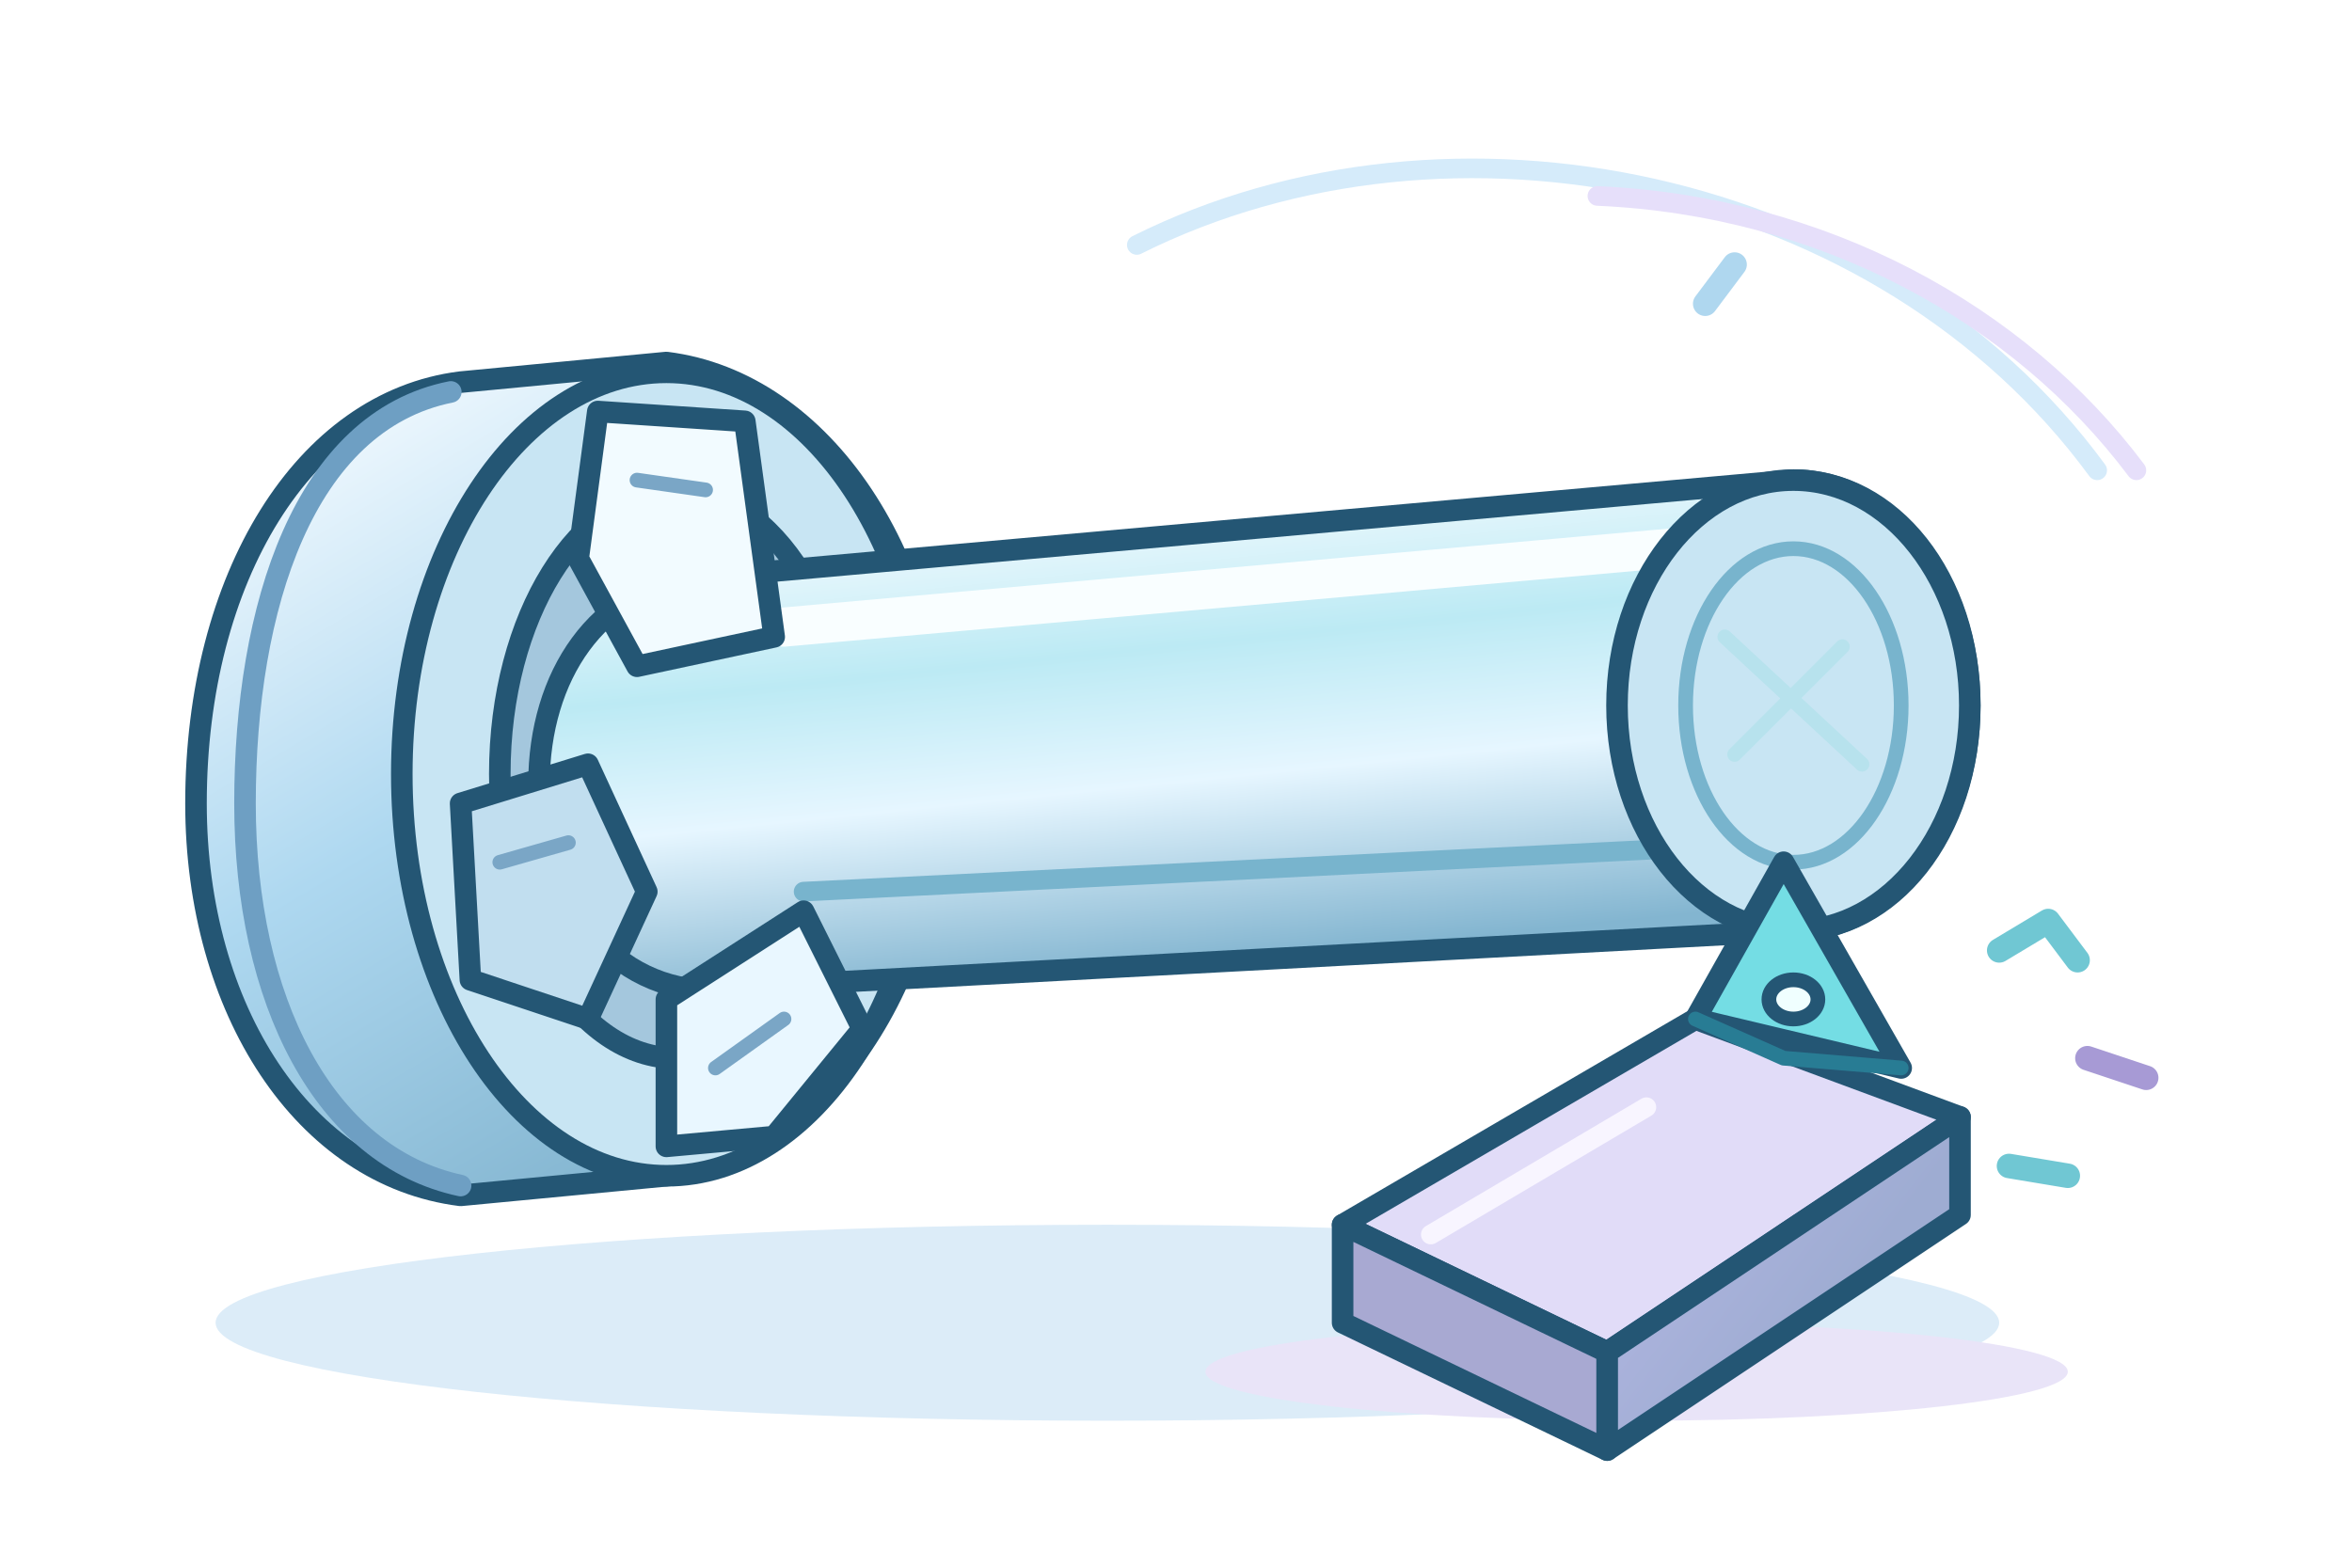
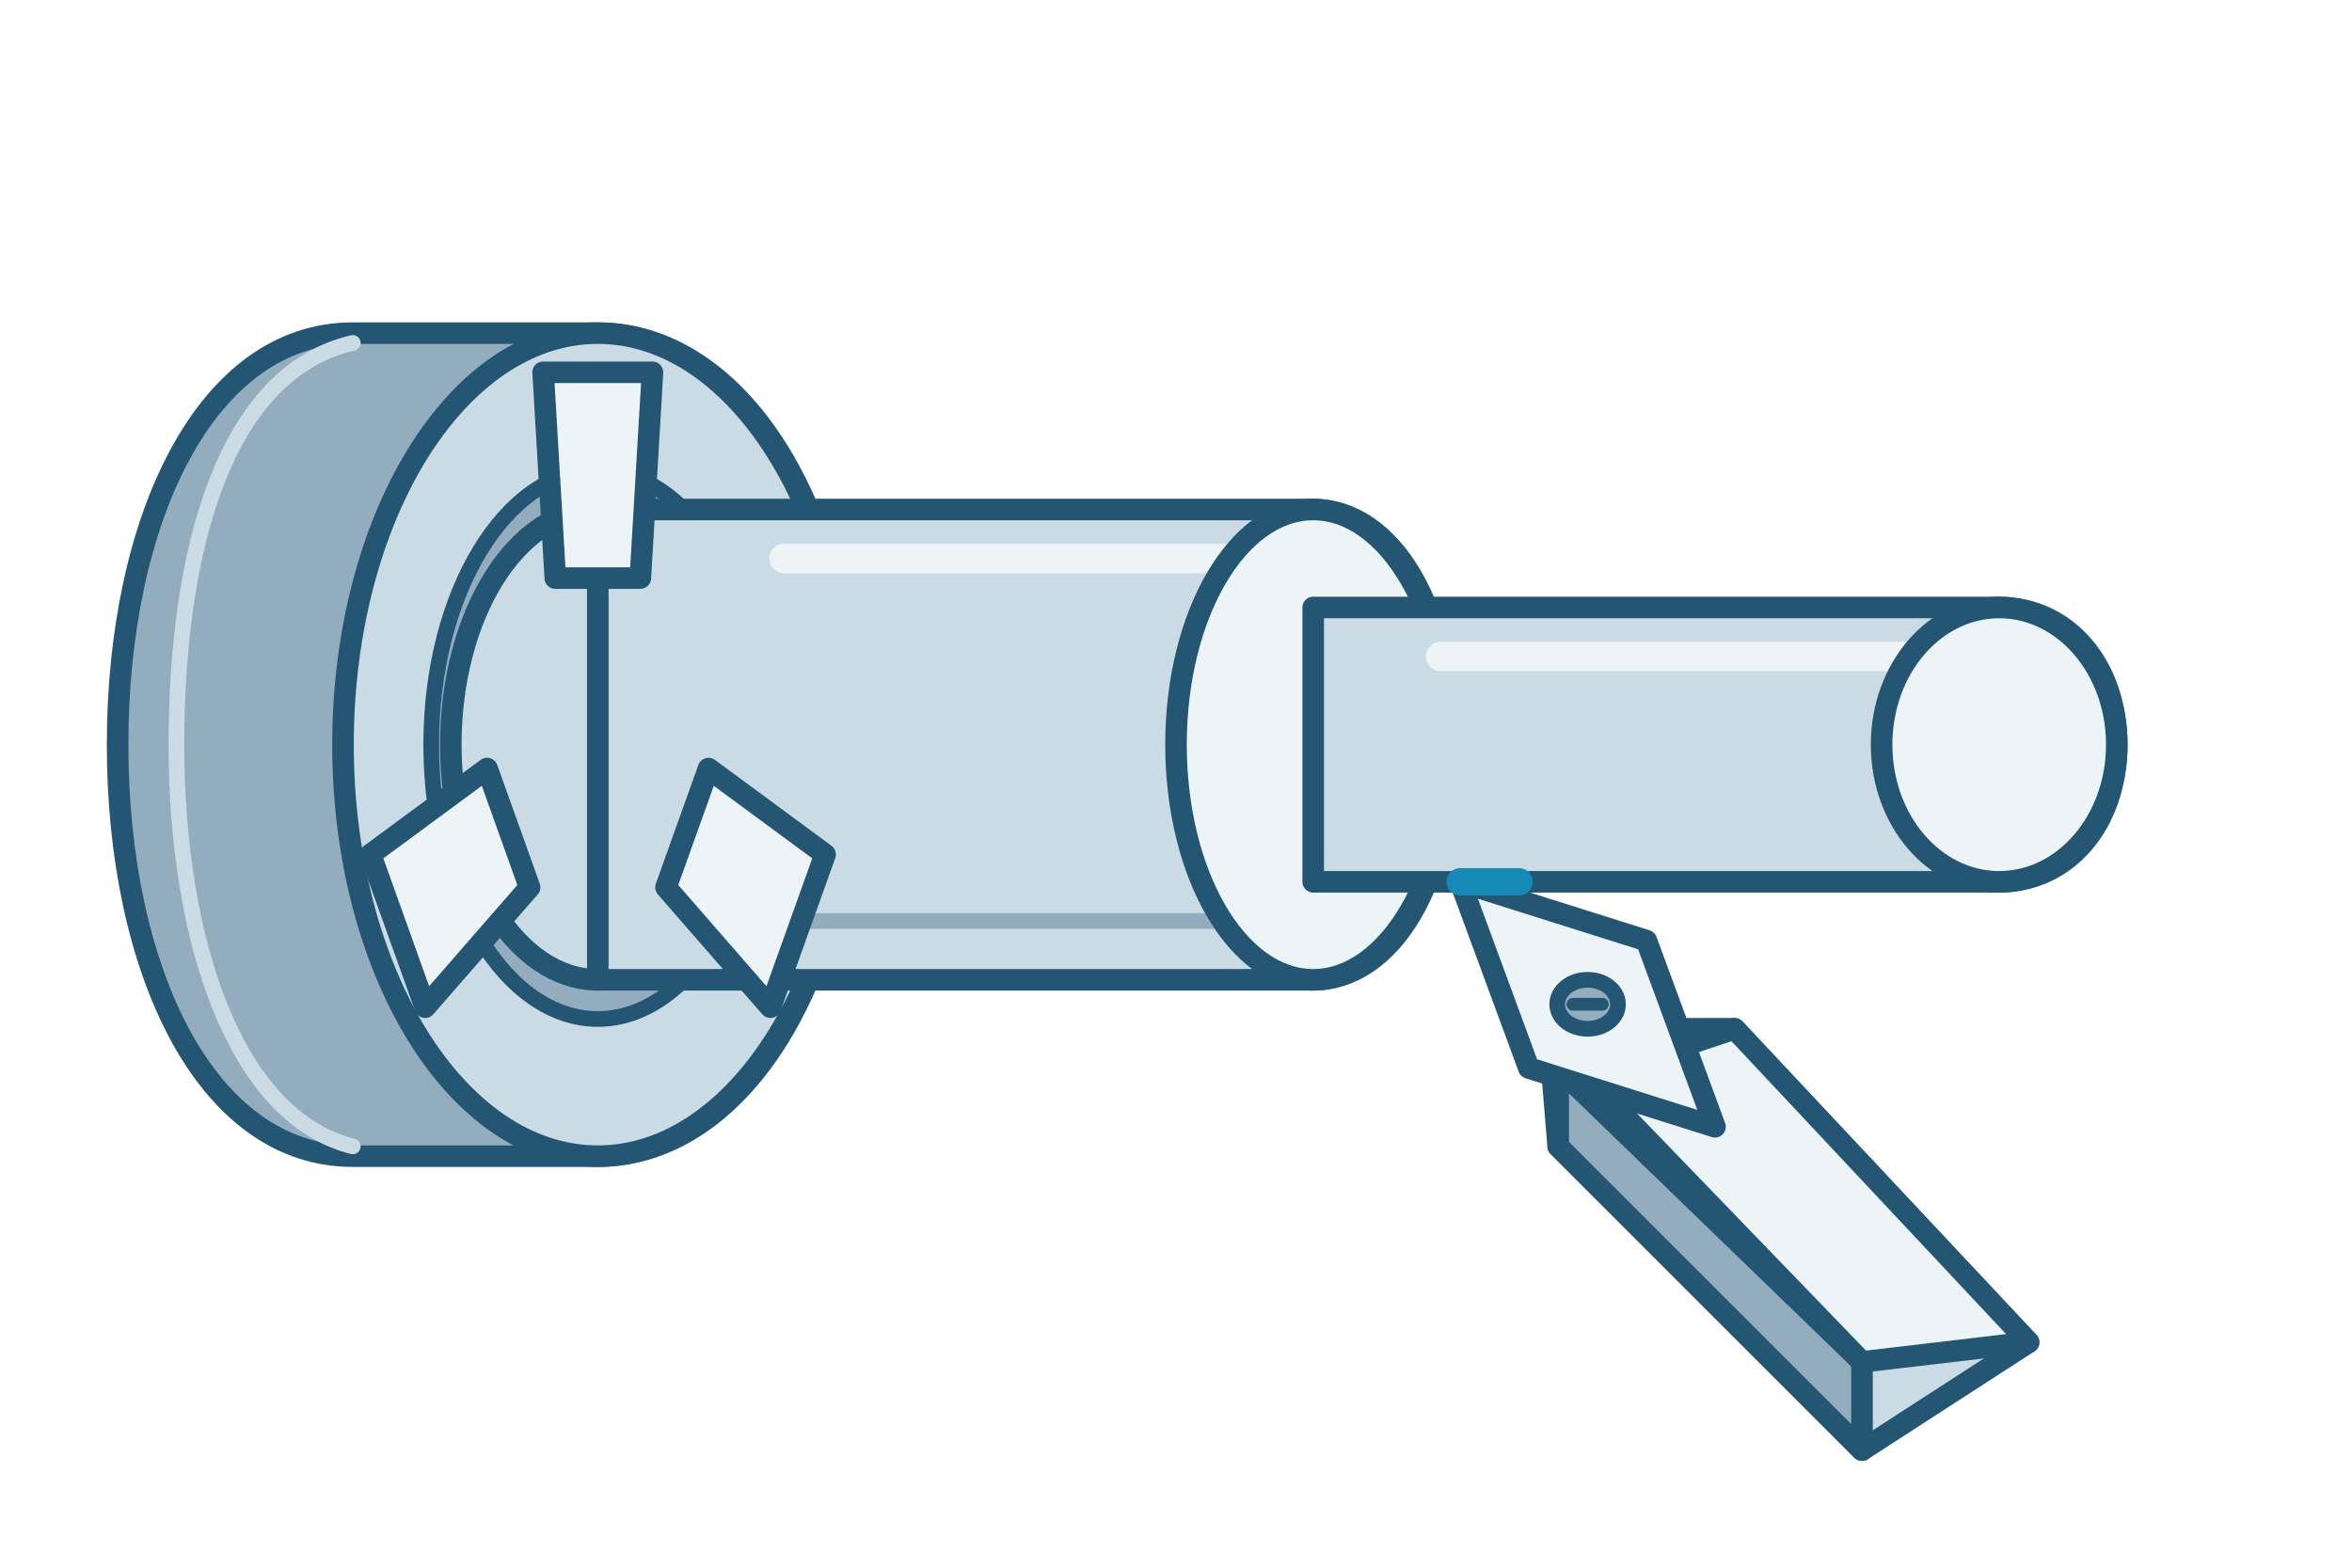
<svg xmlns="http://www.w3.org/2000/svg" viewBox="0 0 240 160" fill="none">
-   <defs>
-     <linearGradient id="turning-chuck" x1="30" y1="41" x2="74" y2="115" gradientUnits="userSpaceOnUse">
-       <stop stop-color="#F5FBFF" />
-       <stop offset="0.5" stop-color="#AED8F0" />
-       <stop offset="1" stop-color="#83B5D0" />
-     </linearGradient>
-     <linearGradient id="turning-metal" x1="131" y1="48" x2="136" y2="97" gradientUnits="userSpaceOnUse">
-       <stop stop-color="#F5FBFF" />
-       <stop offset="0.34" stop-color="#BCEAF4" />
-       <stop offset="0.62" stop-color="#E6F6FF" />
-       <stop offset="1" stop-color="#83B5D0" />
-     </linearGradient>
-     <linearGradient id="turning-tool" x1="140" y1="109" x2="181" y2="141" gradientUnits="userSpaceOnUse">
-       <stop stop-color="#C9C2F4" />
-       <stop offset="1" stop-color="#9EACD2" />
-     </linearGradient>
-   </defs>
-   <path d="M116 25C148 9 192 18 214 48" stroke="#D5EBFA" stroke-width="2" stroke-linecap="round" />
-   <path d="M163 20C186 21 206 32 218 48" stroke="#E6DFFA" stroke-width="2" stroke-linecap="round" />
-   <ellipse cx="113" cy="135" rx="91" ry="10" fill="#DCECF8" />
-   <ellipse cx="167" cy="140" rx="44" ry="5" fill="#E9E4F8" />
  <g stroke="#245674" stroke-width="2.2" stroke-linecap="round" stroke-linejoin="round">
-     <path d="M47 39L68 37C84 39 96 57 96 79C96 100 84 118 68 120L47 122C31 120 20 103 20 82C20 59 31 41 47 39Z" fill="url(#turning-chuck)" />
-     <path d="M46 40C31 43 25 62 25 82C25 102 33 118 47 121" stroke="#6E9FC3" />
-     <ellipse cx="68" cy="79" rx="27" ry="41" fill="#C8E5F3" />
-     <ellipse cx="69" cy="79" rx="18" ry="29" fill="#A4C7DD" />
-     <path d="M71 59L183 49C193 49 201 59 201 72C201 85 193 95 183 95L71 101C61 100 55 90 55 80C55 69 61 60 71 59Z" fill="url(#turning-metal)" />
-     <path d="M80 64L181 55" stroke="#F9FEFF" stroke-width="4" />
-     <path d="M82 91L183 86" stroke="#78B4CD" stroke-width="2" />
-     <ellipse cx="183" cy="72" rx="18" ry="23" fill="#C8E5F3" />
-     <ellipse cx="183" cy="72" rx="11" ry="16" stroke="#78B4CD" stroke-width="1.5" />
-     <path d="M176 65L190 78M177 77L188 66" stroke="#B7E2ED" stroke-width="1.5" />
-     <path d="M61 42L76 43L79 65L65 68L59 57Z" fill="#F2FBFF" />
-     <path d="M47 82L60 78L66 91L60 104L48 100Z" fill="#C1DEEF" />
-     <path d="M68 102L82 93L88 105L79 116L68 117Z" fill="#E9F7FF" />
-     <path d="M65 49L72 50M51 88L58 86M73 109L80 104" stroke="#7AA6C6" stroke-width="1.5" />
-     <path d="M137 125L173 104L200 114L164 138Z" fill="#E1DCF8" />
-     <path d="M137 125L164 138V148L137 135Z" fill="#A8A9D2" />
-     <path d="M164 138L200 114V124L164 148Z" fill="url(#turning-tool)" />
-     <path d="M173 104L182 88L194 109Z" fill="#74DDE4" />
-     <path d="M173 104L182 108L194 109" stroke="#287C94" stroke-width="1.5" />
-     <ellipse cx="183" cy="102" rx="2.5" ry="2" fill="#F0FFFF" stroke-width="1.5" />
-     <path d="M146 126L168 113" stroke="#F8F5FF" stroke-width="2" />
-   </g>
-   <g stroke-width="2.5" stroke-linecap="round" stroke-linejoin="round">
-     <path d="M204 97L209 94L212 98" stroke="#70C7D3" />
-     <path d="M213 108L219 110" stroke="#A79AD5" />
-     <path d="M205 119L211 120" stroke="#70C7D3" />
-     <path d="M174 31L177 27" stroke="#AFD7EF" />
+     <path d="M36 34H61C76 34 87 53 87 76C87 99 76 118 61 118H36C21 118 12 99 12 76C12 53 21 34 36 34Z" fill="#93ADBF" />
+     <path d="M36 35C23 38 18 56 18 76C18 96 24 114 36 117" stroke="#CADBE5" stroke-width="1.6" />
+     <ellipse cx="61" cy="76" rx="26" ry="42" fill="#CADBE5" />
+     <ellipse cx="61" cy="76" rx="17" ry="28" fill="#93ADBF" stroke-width="1.6" />
+     <ellipse cx="61" cy="76" rx="15" ry="24" fill="#CADBE5" />
+     <path d="M61 52H134C142 52 148 62 148 76C148 90 142 100 134 100H61Z" fill="#CADBE5" />
+     <path d="M80 57H130" stroke="#EDF4F8" stroke-width="3" />
+     <path d="M80 94H131" stroke="#93ADBF" stroke-width="1.6" />
+     <ellipse cx="134" cy="76" rx="14" ry="24" fill="#EDF4F8" />
+     <path d="M134 62H204C211 62 216 68 216 76C216 84 211 90 204 90H134Z" fill="#CADBE5" />
+     <path d="M147 67H201" stroke="#EDF4F8" stroke-width="3" />
+     <ellipse cx="204" cy="76" rx="12" ry="14" fill="#EDF4F8" />
+     <g transform="translate(61 76) scale(.62 1)">
+       <path d="M-9-38H9L7-17H-7Z" fill="#EDF4F8" vector-effect="non-scaling-stroke" />
+       <path d="M-9-38H9L7-17H-7Z" transform="rotate(120)" fill="#EDF4F8" vector-effect="non-scaling-stroke" />
+       <path d="M-9-38H9L7-17H-7Z" transform="rotate(240)" fill="#EDF4F8" vector-effect="non-scaling-stroke" />
+     </g>
+     <path d="M158 105L177 105L207 137L190 148L159 117Z" fill="#CADBE5" />
+     <path d="M159 117L190 148L190 139L159 109Z" fill="#93ADBF" />
+     <path d="M177 105L207 137L190 139L162 110Z" fill="#EDF4F8" />
+     <path d="M149 90L168 96L175 115L156 109Z" fill="#EDF4F8" />
+     <ellipse cx="162" cy="102.5" rx="3.1" ry="2.5" fill="#93ADBF" stroke-width="1.6" />
+     <path d="M160.5 102.5H163.5" stroke-width="1.3" />
+     <path d="M149 90H155" stroke="#168AB5" stroke-width="2.8" />
  </g>
</svg>
